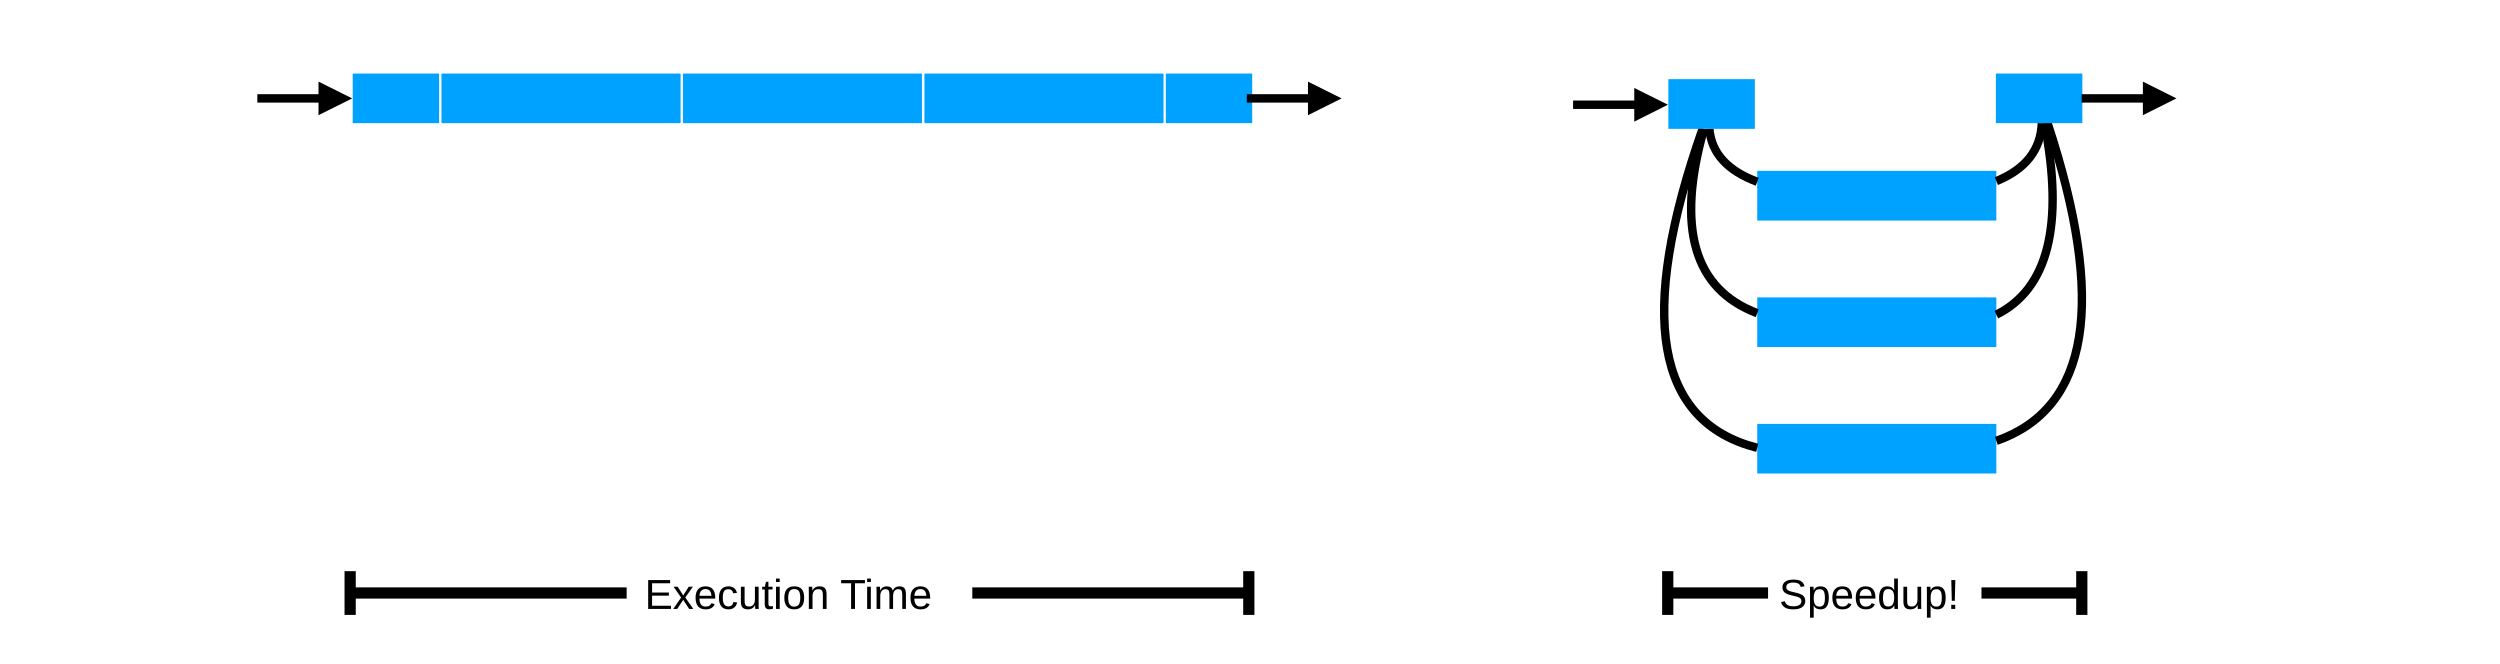
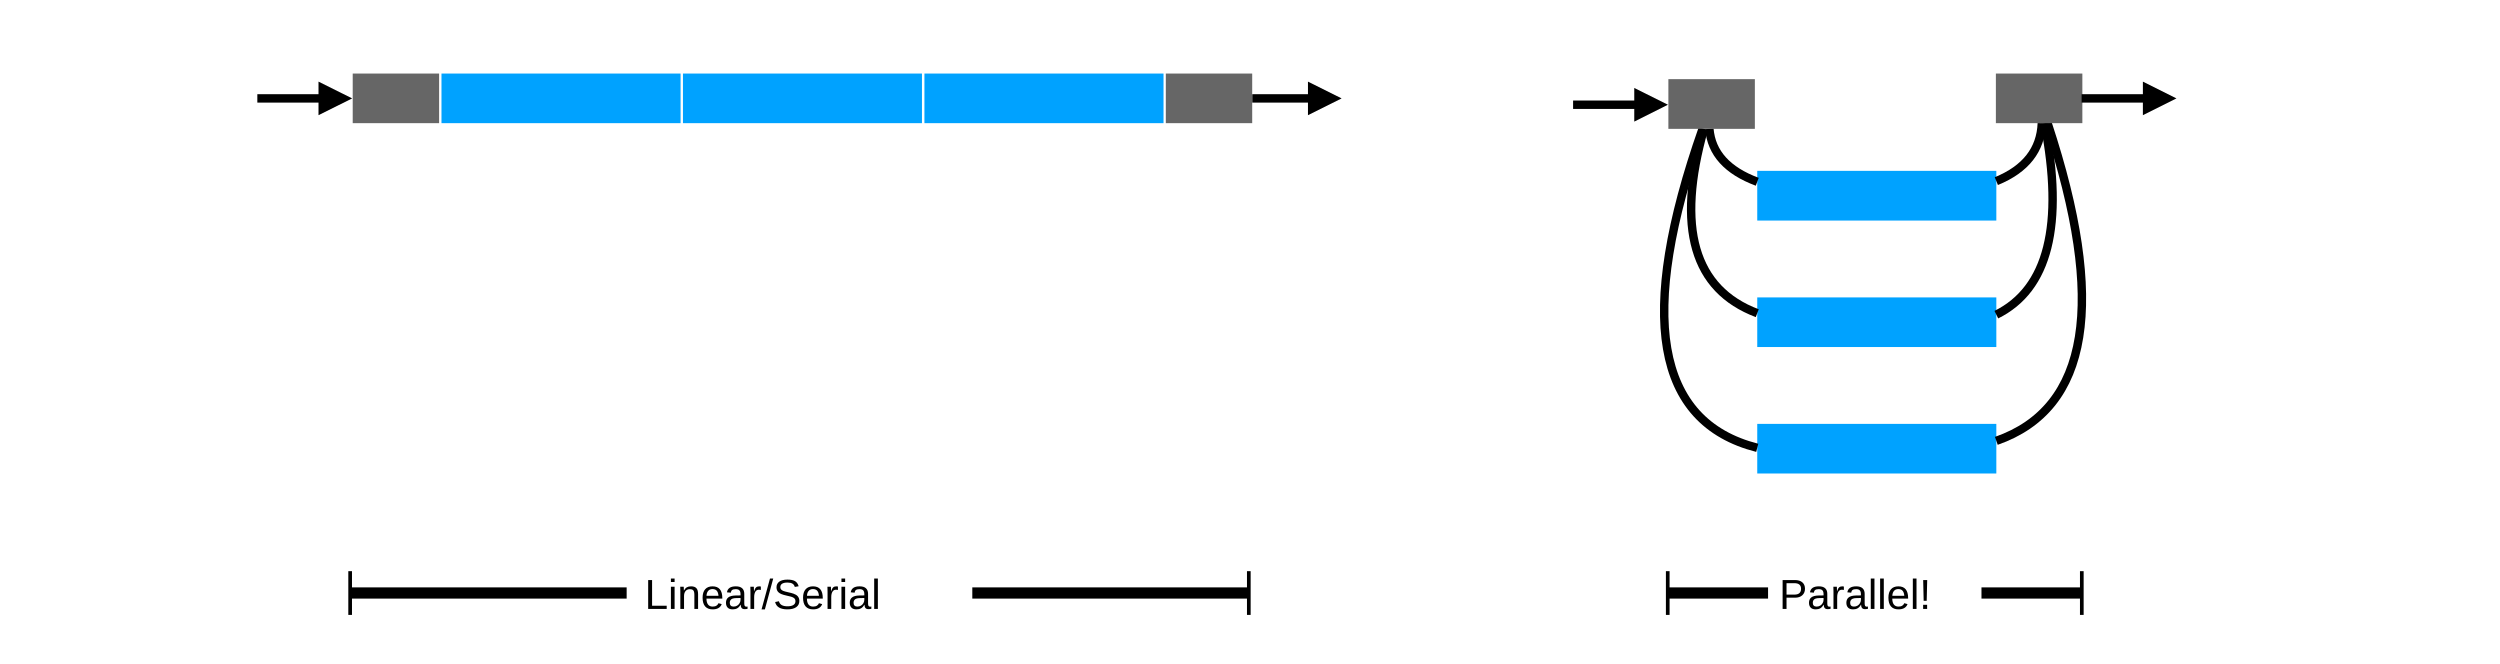
<svg xmlns="http://www.w3.org/2000/svg" x="0" y="0" width="2726" height="723" viewBox="0 0 2726 723" version="1.1" style="display: block;margin-left: auto;margin-right: auto;">
  <defs>
    <style type="text/css">

.g1_1{
fill: #FFFFFF;
}
.g2_1{
fill: #00A2FF;
}
.g3_1{
fill: none;
stroke: #000000;
stroke-width: 9.167;
stroke-linecap: butt;
stroke-linejoin: miter;
stroke-miterlimit: 4;
}
.g4_1{
}
.g5_1{
fill: none;
stroke: #000000;
stroke-width: 12.222;
stroke-linecap: butt;
stroke-linejoin: miter;
stroke-miterlimit: 4;
}
.g6_1{
fill: none;
stroke: #000000;
stroke-width: 12.222;
stroke-linecap: butt;
stroke-linejoin: miter;
}

.s1_1{
font-size: 45.83px;
font-family: arial;
fill: #000000;
}

</style>
  </defs>
  <path d="M0,0 L0,723 L2726,723 L2726,0 Z " fill="#FFFFFF" stroke="none" />
  <path d="M-31.6,959.6l2933.2,0l0,-1649.9l-2933.2,0l0,1649.9Z" class="g1_1" />
  <path d="M1916.1,186.3l260.7,0l0,54.2l-260.7,0Z" class="g2_1" />
  <path d="M1916.1,462.2l260.7,0l0,54.1l-260.7,0Z" class="g2_1" />
  <path d="M1916.1,324.3l260.7,0l0,54.1l-260.7,0Z" class="g2_1" />
  <path d="M1863.9,140.5c2.2,26.4,19.6,45.6,52.2,57.7" class="g3_1" />
  <path d="M1858,140.5c-30.5,107.8,-11.1,174.9,58.1,201" class="g3_1" />
  <path d="M1856.5,140.5C1785.1,344,1805,460,1916.1,488.3" class="g3_1" />
  <path d="M2226.4,134.3c-1.1,29,-17.6,50.1,-49.6,63.2" class="g3_1" />
  <path d="M2229.3,134.3c21.5,111.2,4,180.8,-52.5,208.8" class="g3_1" />
  <path d="M2232.7,134.4c64.4,195.5,45.7,310.9,-55.9,346.3" class="g3_1" />
-   <path d="M1819.2,86.3l94.3,0l0,54.2l-94.3,0Z" class="g2_1" />
-   <path d="M2176.3,80.2l94.3,0l0,54.1l-94.3,0Z" class="g2_1" />
+   <path d="M1819.2,86.3l94.3,0l0,54.2l-94.3,0Z" class="g2_1" style="fill: rgb(102, 102, 102);" />
+   <path d="M2176.3,80.2l94.3,0l0,54.1l-94.3,0Z" class="g2_1" style="fill: rgb(102, 102, 102);" />
  <path d="M1715.3,114.2l66.7,0l4.6,0" class="g3_1" />
  <path d="M1782,132.6l36.7,-18.4L1782,95.9Z" class="g4_1" />
  <path d="M2269.8,107.3l66.8,0l4.6,0" class="g3_1" />
  <path d="M2336.6,125.6l36.6,-18.3L2336.6,89Z" class="g4_1" />
  <path d="M481.4,80.2l260.7,0l0,54.1l-260.7,0Z" class="g2_1" />
  <path d="M1008,80.2l260.7,0l0,54.1l-260.7,0Z" class="g2_1" />
  <path d="M744.7,80.2l260.6,0l0,54.1l-260.6,0Z" class="g2_1" />
-   <path d="M384.6,80.2l94.2,0l0,54.1l-94.2,0Z" class="g2_1" />
-   <path d="M1271.2,80.2l94.2,0l0,54.1l-94.2,0Z" class="g2_1" />
+   <path d="M384.6,80.2l94.2,0l0,54.1l-94.2,0Z" class="g2_1" style="fill: rgb(102, 102, 102);" />
+   <path d="M1271.2,80.2l94.2,0l0,54.1l-94.2,0Z" class="g2_1" style="fill: rgb(102, 102, 102);" />
  <path d="M280.6,107.3l66.7,0l4.6,0" class="g3_1" />
  <path d="M347.3,125.6L384,107.3L347.3,89Z" class="g4_1" />
-   <path d="M1359.5,107.3l66.7,0l4.6,0" class="g3_1" />
+   <path d="M 1365.5 107.3 L 1432.2 107.3 L 1436.8 107.3" class="g3_1" />
  <path d="M1426.2,125.6l36.7,-18.3L1426.2,89Z" class="g4_1" />
  <path d="M382,646.6l6.2,0l967.1,0l6.2,0" class="g5_1" />
-   <path d="M1361.7,670.5l0,-47.7" class="g6_1" />
-   <path d="M381.8,622.8l0,47.7" class="g6_1" />
+   <path d="M1361.7,670.5l0,-47.7" class="g6_1" style="stroke-width: 4px;" />
+   <path d="M381.8,622.8l0,47.7" class="g6_1" style="stroke-width: 4px;" />
  <path d="M683.3,612.9l376.9,0l0,67.5l-376.9,0Z" class="g1_1" />
-   <text x="703" y="664" class="s1_1">Execution Time </text>
+   <text x="703" y="664" class="s1_1" style="white-space: pre;">Linear/Serial</text>
  <path d="M1818.7,646.6l6.2,0l438.7,0l6.2,0" class="g5_1" />
-   <path d="M2270,670.5l0,-47.7" class="g6_1" />
-   <path d="M1818.5,622.8l0,47.7" class="g6_1" />
+   <path d="M2270,670.5l0,-47.7" class="g6_1" style="stroke-width: 4px;" />
+   <path d="M1818.5,622.8l0,47.7" class="g6_1" style="stroke-width: 4px;" />
  <path d="M1927.9,612.9l232.7,0l0,67.5l-232.7,0Z" class="g1_1" />
-   <text x="1940" y="664" class="s1_1">Speedup! </text>
+   <text x="1940" y="664" class="s1_1" style="white-space: pre;">Parallel!</text>
</svg>
